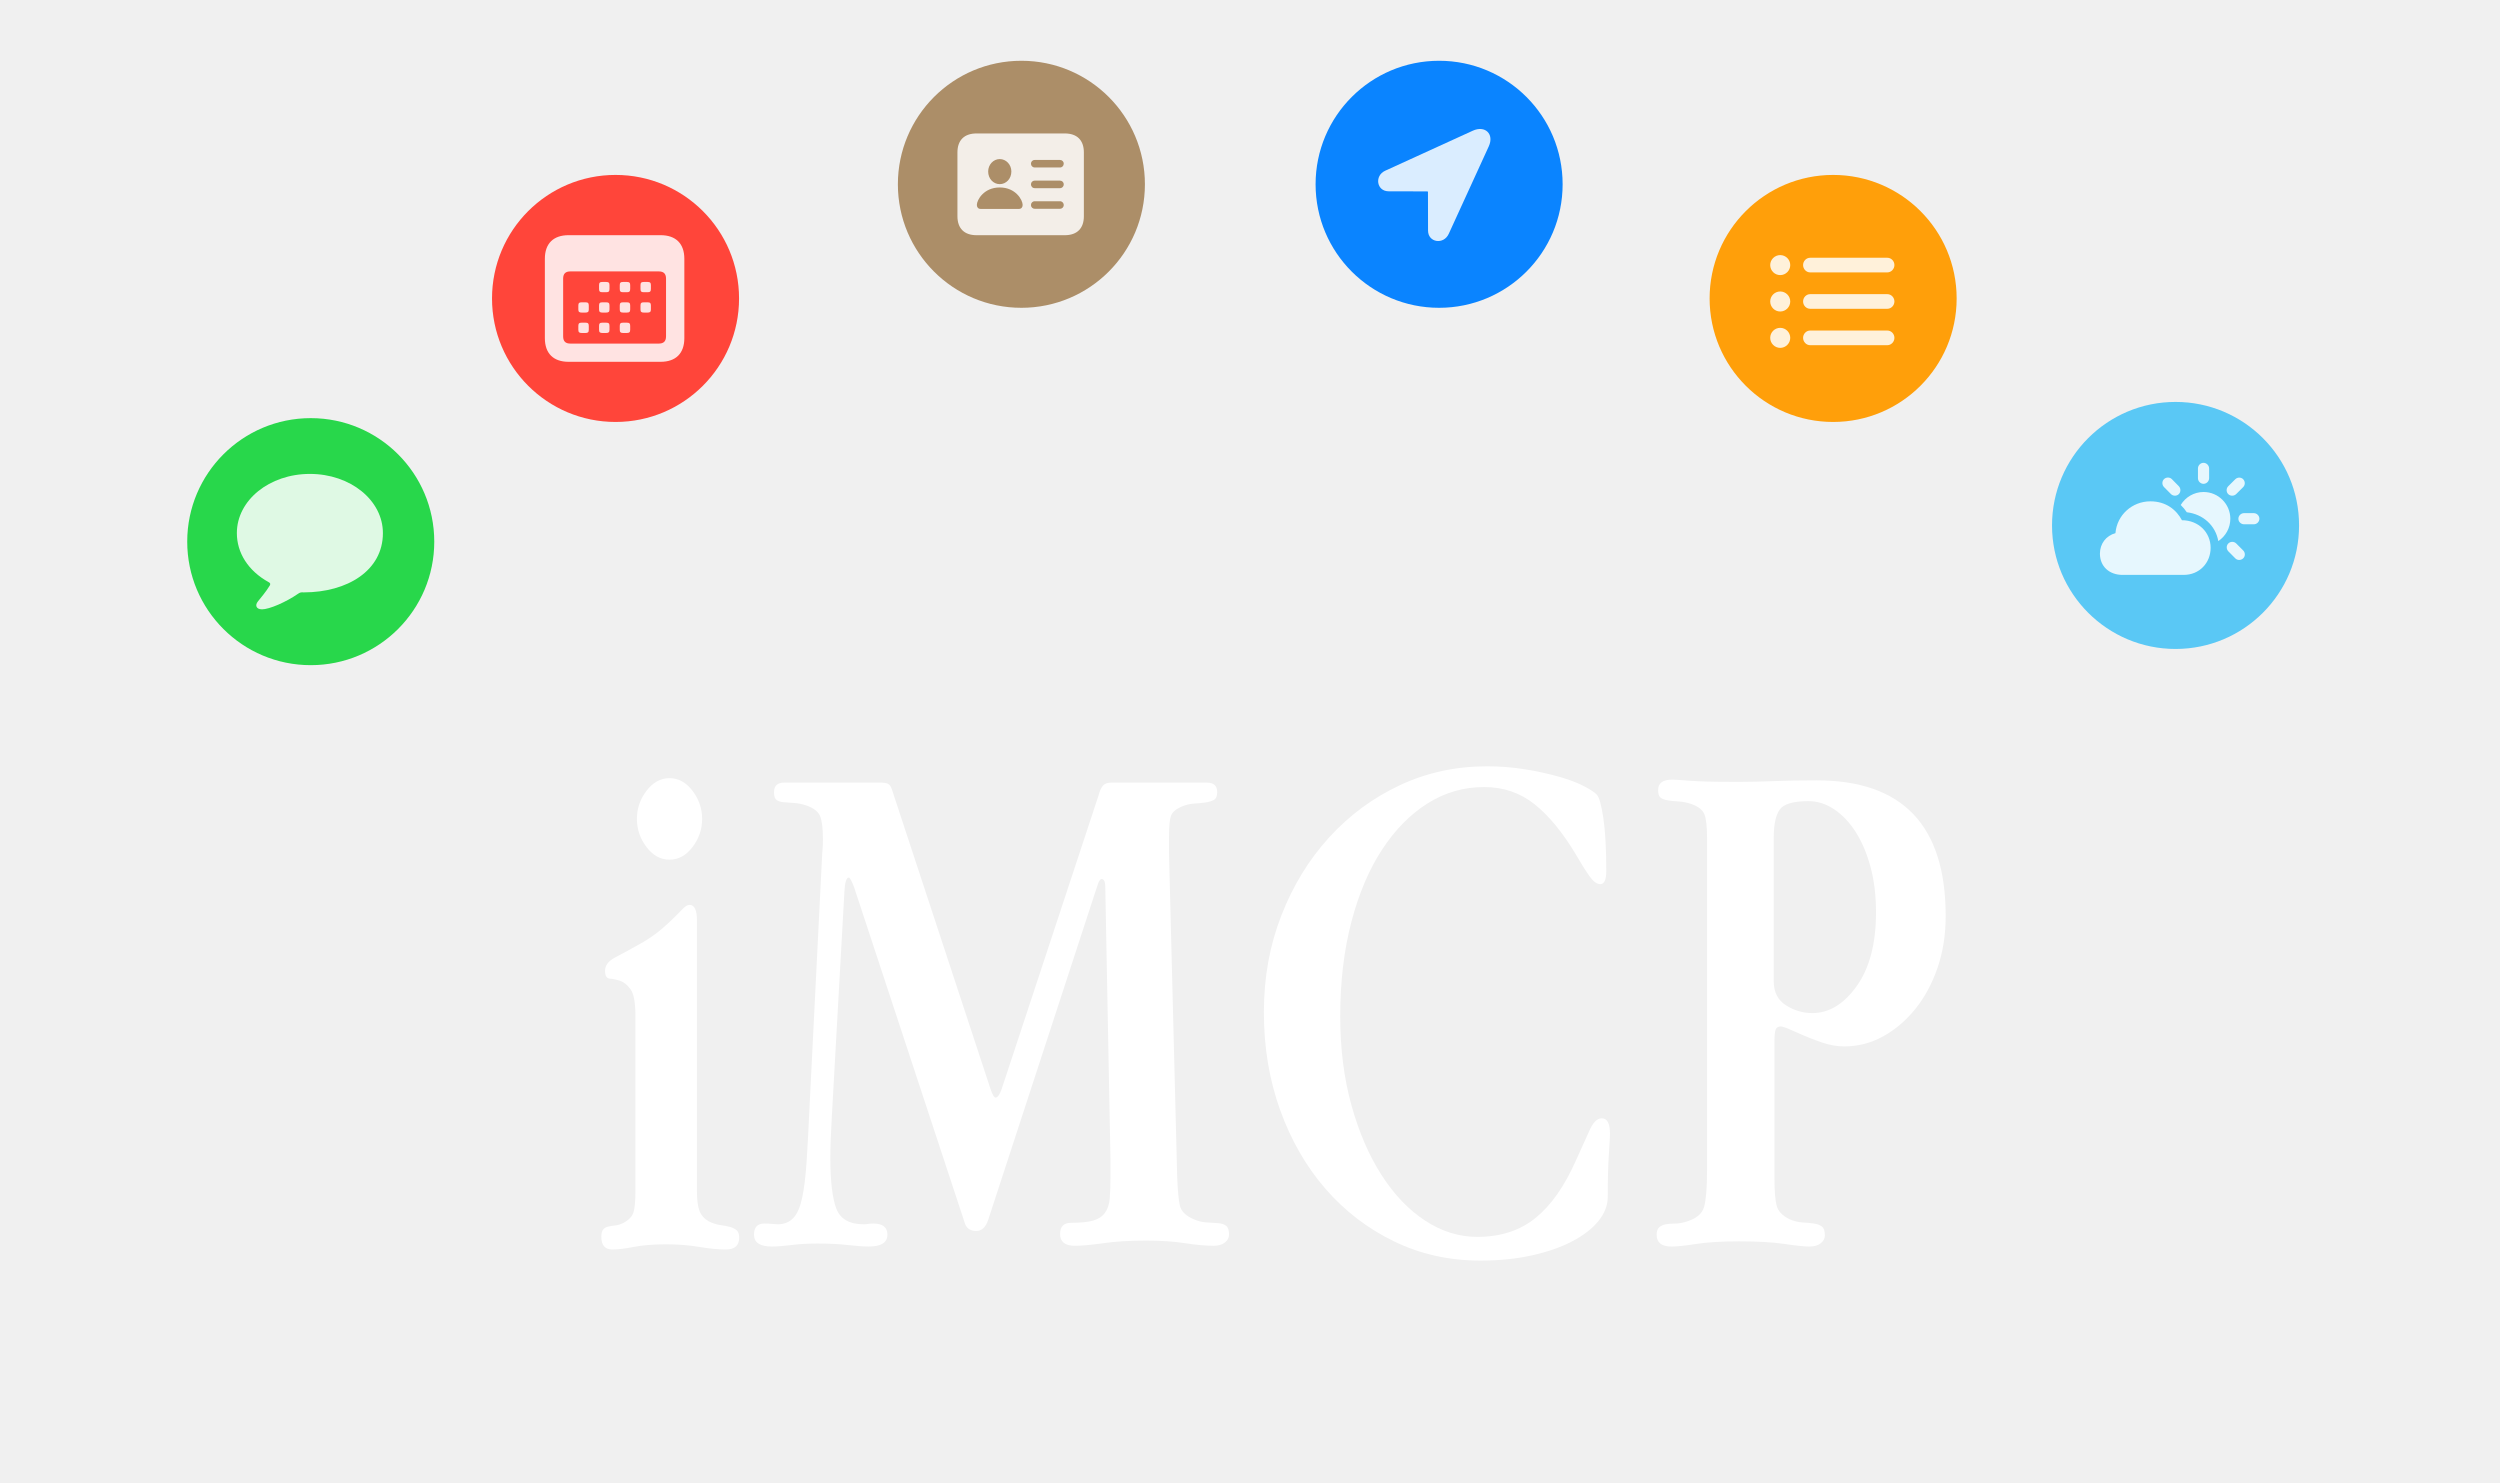
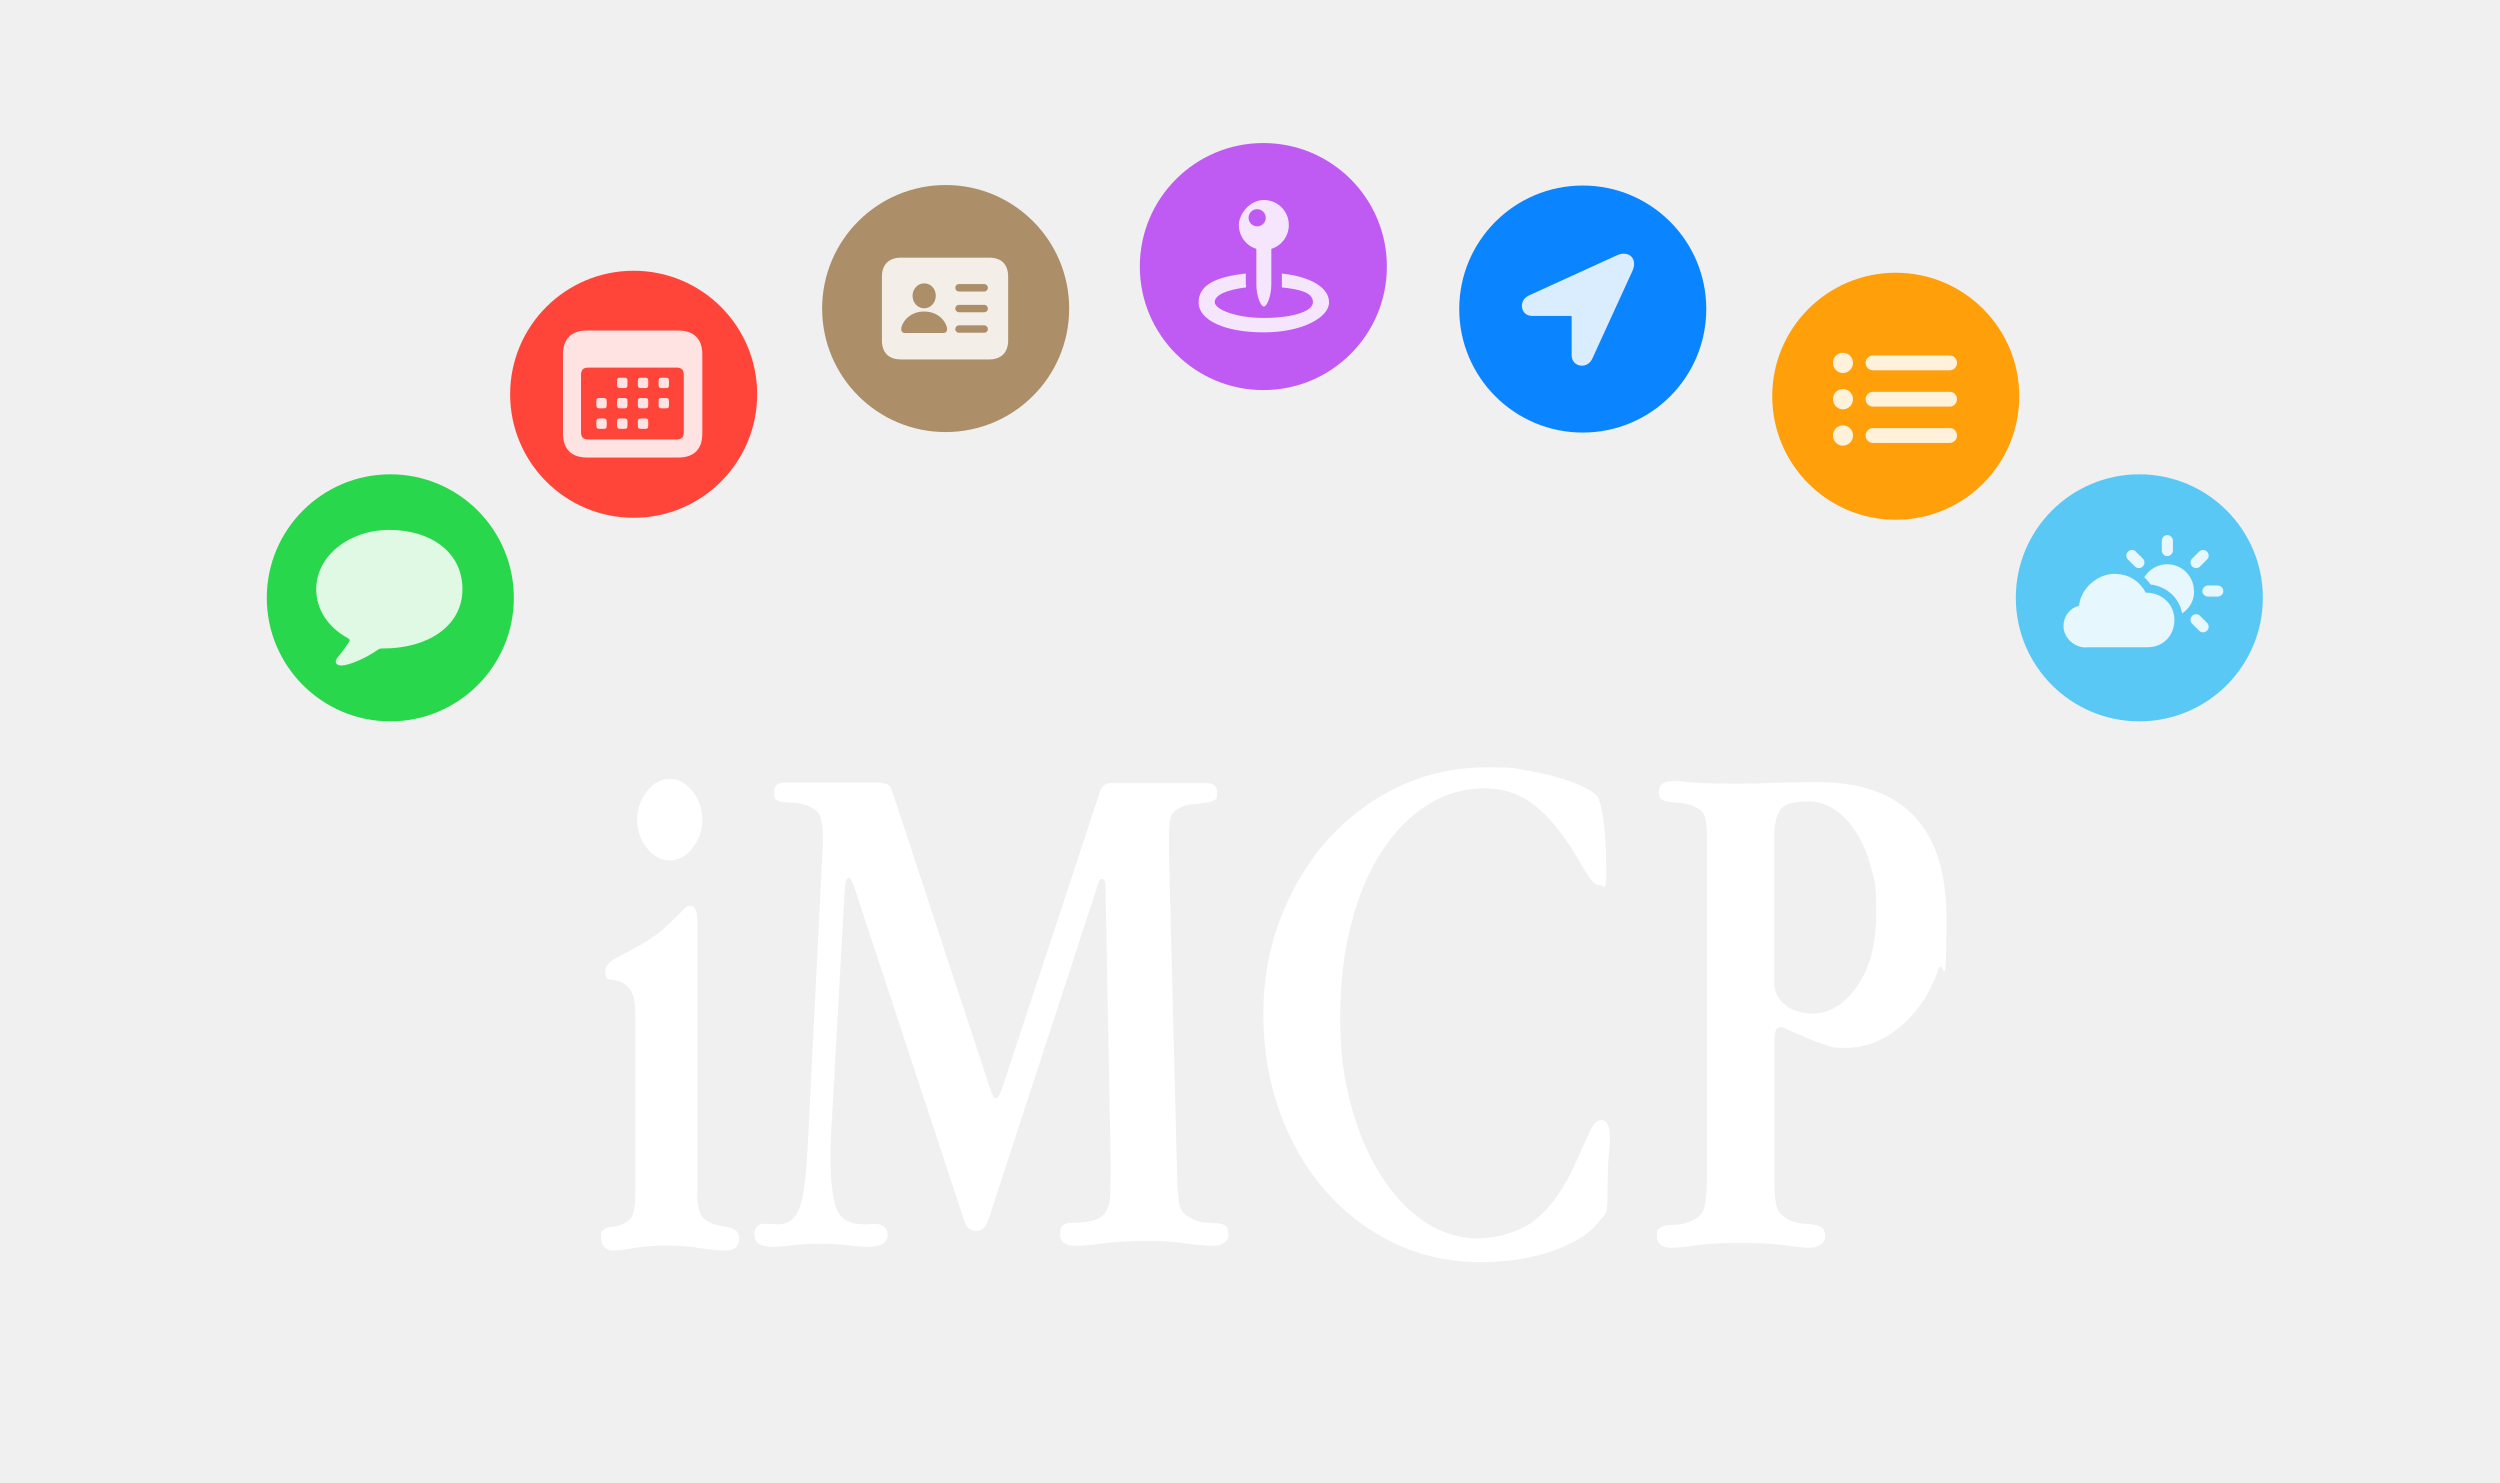
<svg xmlns="http://www.w3.org/2000/svg" version="1.1" viewBox="0 0 1012 600">
  <defs>
    <style>
            .symbol {
                fill: #fff;
                fill-opacity: .85;
            }
- 
-             #name {
-                 fill: #fff;
-             }
        </style>
  </defs>
-   <g id="name">
-     <path d="M282.12,482.1c0,3.6.35,6.3,1.05,8.1.7,1.8,1.95,3.2,3.75,4.2,1.6.8,3.15,1.3,4.65,1.5,1.5.2,2.8.45,3.9.75,1.1.3,2,.75,2.7,1.35.7.6,1.05,1.6,1.05,3,0,3.2-1.8,4.8-5.4,4.8-3,0-6.59-.35-10.77-1.05-4.18-.7-8.64-1.05-13.38-1.05-5.14,0-9.5.35-13.08,1.05-3.58.7-6.47,1.05-8.67,1.05-3,0-4.5-1.7-4.5-5.1,0-1.4.25-2.4.75-3,.5-.6,1.2-1,2.1-1.2.9-.2,1.85-.35,2.85-.45,1-.1,2.1-.45,3.3-1.05,2.2-1.2,3.55-2.65,4.05-4.35.5-1.7.75-4.55.75-8.55v-70.8c0-5.4-.65-9-1.95-10.8-1.3-1.8-2.7-2.95-4.2-3.45-1.5-.5-2.9-.8-4.2-.9-1.3-.1-1.95-1.15-1.95-3.15,0-2.2,1.35-4,4.05-5.4,2.7-1.4,6.53-3.5,11.51-6.3,2.96-1.8,5.48-3.6,7.56-5.4,2.07-1.8,3.8-3.4,5.19-4.8,1.38-1.4,2.52-2.55,3.41-3.45.89-.9,1.73-1.35,2.52-1.35,1.97,0,2.96,2.1,2.96,6.3v109.5ZM280.32,320.1c2.6,3.4,3.9,7.2,3.9,11.4s-1.3,8-3.9,11.4c-2.6,3.4-5.7,5.1-9.3,5.1s-6.7-1.7-9.3-5.1c-2.6-3.4-3.9-7.2-3.9-11.4s1.3-8,3.9-11.4c2.6-3.4,5.7-5.1,9.3-5.1s6.7,1.7,9.3,5.1Z" />
-     <path d="M356.82,316.8c1,0,1.85.15,2.55.45.7.3,1.25,1.05,1.65,2.25l39.9,121.2c.8,2.4,1.5,3.6,2.1,3.6.8,0,1.6-1.1,2.4-3.3l39.3-119.1c.4-1.6.95-2.85,1.65-3.75.7-.9,1.85-1.35,3.45-1.35h38.7c2.8,0,4.2,1.29,4.2,3.87,0,1.59-.45,2.63-1.35,3.13s-2.05.85-3.45,1.05c-1.4.2-2.95.35-4.65.45-1.7.1-3.45.55-5.25,1.34-2.2.99-3.55,2.24-4.05,3.73-.5,1.49-.75,4.22-.75,8.19v7.15l3.3,130.52c.2,5.37.55,9.24,1.05,11.62.5,2.39,2.35,4.27,5.55,5.66,1.8.8,3.6,1.24,5.4,1.34s3.35.2,4.65.29c1.3.1,2.35.45,3.15,1.05.8.6,1.2,1.8,1.2,3.6,0,1.2-.55,2.25-1.65,3.15-1.1.9-2.65,1.35-4.65,1.35-3.2,0-7.05-.35-11.55-1.05-4.5-.7-9.75-1.05-15.75-1.05-6.6,0-12.35.35-17.25,1.05-4.9.7-8.75,1.05-11.55,1.05-4,0-6-1.6-6-4.8,0-3,1.5-4.5,4.5-4.5,3.8,0,6.75-.3,8.85-.89,2.1-.6,3.7-1.64,4.8-3.13,1.1-1.49,1.75-3.43,1.95-5.81.2-2.38.3-5.36.3-8.94v-6.85l-2.1-110.26c0-2.18-.5-3.28-1.5-3.28-.6,0-1.2.99-1.8,2.98l-44.1,134.99c-1,3-2.6,4.49-4.8,4.49-2.6,0-4.2-1.2-4.8-3.6l-44.7-135.59c-1-2.58-1.7-3.87-2.1-3.87-1,0-1.6,1.89-1.8,5.66l-5.1,91.19c-.2,3.38-.35,6.46-.45,9.24-.1,2.79-.15,5.26-.15,7.45,0,9.34.8,16.14,2.4,20.41,1.6,4.27,5.3,6.41,11.1,6.41.6,0,1.2-.05,1.8-.15.6-.1,1.3-.15,2.1-.15,3.8,0,5.7,1.5,5.7,4.5,0,3.2-2.5,4.8-7.5,4.8-2.2,0-5.05-.2-8.55-.6-3.5-.4-7.55-.6-12.15-.6-4,0-7.55.2-10.65.6-3.1.4-5.75.6-7.95.6-4.8,0-7.2-1.6-7.2-4.8,0-3,1.4-4.5,4.2-4.5,1.2,0,2.25.05,3.15.15.9.1,1.65.15,2.25.15,2.6,0,4.7-.84,6.3-2.53,1.6-1.69,2.8-4.42,3.6-8.19.8-3.77,1.4-8.69,1.8-14.75.4-6.06.8-13.55,1.2-22.49l5.1-101.88c0-.39.05-1.09.15-2.08.1-.99.15-2.28.15-3.88,0-4.57-.4-7.74-1.2-9.53-.8-1.79-2.6-3.18-5.4-4.17-1.8-.6-3.5-.95-5.1-1.05-1.6-.1-3-.2-4.2-.3-1.2-.1-2.15-.4-2.85-.9-.7-.5-1.05-1.55-1.05-3.15,0-2.6,1.4-3.9,4.2-3.9h39.3Z" />
-     <path d="M518.67,370.65c4.7-12.1,11.15-22.65,19.35-31.65,8.2-9,17.75-16.05,28.65-21.15,10.9-5.1,22.65-7.65,35.25-7.65,5.4,0,10.6.42,15.6,1.25,5,.83,9.5,1.81,13.5,2.95,4,1.14,7.3,2.38,9.9,3.71,2.6,1.33,4.4,2.49,5.4,3.49,1,1,1.9,4.15,2.7,9.45.8,5.3,1.2,12.45,1.2,21.45,0,3.6-.8,5.4-2.4,5.4-1.4,0-2.85-1.05-4.35-3.15-1.5-2.1-3.35-5.05-5.55-8.85-5.4-9-11-15.8-16.8-20.4-5.8-4.6-12.6-6.9-20.4-6.9-8.2,0-15.8,2.2-22.8,6.59-7,4.39-13.15,10.63-18.45,18.72-5.3,8.09-9.45,17.87-12.45,29.35-3,11.48-4.5,24.21-4.5,38.18,0,12.98,1.5,24.91,4.5,35.79,3,10.88,7.05,20.32,12.15,28.3,5.1,7.99,11,14.18,17.7,18.57,6.7,4.39,13.75,6.59,21.15,6.59,9.4,0,17.25-2.55,23.55-7.65s11.75-12.85,16.35-23.25c2.4-5.4,4.3-9.6,5.7-12.6,1.4-3,3-4.5,4.8-4.5,2.2,0,3.3,2.1,3.3,6.3,0,1.2-.15,3.95-.45,8.25-.3,4.3-.45,10.05-.45,17.25,0,3.4-1.25,6.65-3.75,9.75-2.5,3.1-6.05,5.85-10.65,8.25-4.6,2.4-10.05,4.3-16.35,5.7-6.3,1.4-13.25,2.1-20.85,2.1-12.6,0-24.25-2.6-34.95-7.8-10.7-5.2-19.95-12.3-27.75-21.3s-13.9-19.6-18.3-31.8c-4.4-12.2-6.6-25.4-6.6-39.6s2.35-27.05,7.05-39.15Z" />
-     <path d="M723.11,416.1c-1.2-.4-1.9-.6-2.1-.6-1.2,0-1.95.45-2.25,1.35-.3.9-.45,2.35-.45,4.35v55.87c0,5.18.3,8.86.9,11.05.6,2.19,2.3,3.98,5.1,5.38,1.8.8,3.6,1.25,5.4,1.35,1.8.1,3.35.25,4.65.45,1.3.2,2.35.6,3.15,1.2.8.6,1.2,1.8,1.2,3.6,0,1.2-.55,2.25-1.65,3.15-1.1.9-2.65,1.35-4.65,1.35s-5.35-.35-10.05-1.05c-4.7-.7-10.85-1.05-18.45-1.05-7,0-12.75.35-17.25,1.05-4.5.7-7.85,1.05-10.05,1.05-4,0-6-1.59-6-4.79,0-1.4.35-2.4,1.05-3,.7-.6,1.55-1,2.55-1.2,1-.2,2.2-.3,3.6-.3s2.8-.2,4.2-.6c4.4-1.2,7-3.24,7.8-6.14.8-2.9,1.2-7.74,1.2-14.53v-135.08c0-4.39-.35-7.49-1.05-9.29-.7-1.8-2.45-3.19-5.25-4.19-1.8-.6-3.55-.95-5.25-1.05-1.7-.1-3.15-.25-4.35-.45-1.2-.2-2.15-.55-2.85-1.04-.7-.5-1.05-1.55-1.05-3.15,0-2.79,1.9-4.2,5.7-4.2.8,0,3.15.15,7.05.45,3.9.3,9.45.45,16.65.45h4.8c3.4,0,7.6-.1,12.6-.3,5-.2,10.8-.3,17.4-.3,34.8,0,52.2,18.3,52.2,54.9,0,7.6-1.1,14.6-3.3,21-2.2,6.4-5.2,11.95-9,16.65-3.8,4.7-8.15,8.4-13.05,11.1-4.9,2.7-10.15,4.05-15.75,4.05-2.8,0-5.7-.5-8.7-1.5-3-1-6.3-2.3-9.9-3.9l-4.8-2.1ZM722.96,406.95c3.3,2.1,6.85,3.15,10.65,3.15,6.8,0,12.8-3.65,18-10.95,5.2-7.3,7.8-17.25,7.8-29.85,0-6.8-.75-12.95-2.25-18.45-1.5-5.5-3.5-10.2-6-14.1-2.5-3.9-5.4-6.95-8.7-9.15-3.3-2.2-6.75-3.3-10.35-3.3-6.2,0-10.1,1.15-11.7,3.45-1.6,2.3-2.4,6.05-2.4,11.25v58.2c0,4.4,1.65,7.65,4.95,9.75Z" />
+   <g fill="#fff">
+     <path d="M282.2,482.4c0,3.6.4,6.3,1,8.1.7,1.8,2,3.2,3.8,4.2,1.6.8,3.1,1.3,4.6,1.5s2.8.5,3.9.8,2,.8,2.7,1.4,1,1.6,1,3c0,3.2-1.8,4.8-5.4,4.8s-6.6-.4-10.8-1c-4.2-.7-8.6-1-13.4-1s-9.5.4-13.1,1c-3.6.7-6.5,1-8.7,1s-4.5-1.7-4.5-5.1.2-2.4.8-3,1.2-1,2.1-1.2c.9-.2,1.9-.4,2.9-.5s2.1-.5,3.3-1c2.2-1.2,3.6-2.6,4-4.4.5-1.7.8-4.5.8-8.5v-70.8c0-5.4-.6-9-1.9-10.8s-2.7-3-4.2-3.5-2.9-.8-4.2-.9-1.9-1.1-1.9-3.1,1.4-4,4.1-5.4,6.5-3.5,11.5-6.3c3-1.8,5.5-3.6,7.6-5.4,2.1-1.8,3.8-3.4,5.2-4.8,1.4-1.4,2.5-2.5,3.4-3.5.9-.9,1.7-1.4,2.5-1.4,2,0,3,2.1,3,6.3v109.5ZM280.4,320.4c2.6,3.4,3.9,7.2,3.9,11.4s-1.3,8-3.9,11.4-5.7,5.1-9.3,5.1-6.7-1.7-9.3-5.1c-2.6-3.4-3.9-7.2-3.9-11.4s1.3-8,3.9-11.4,5.7-5.1,9.3-5.1,6.7,1.7,9.3,5.1Z" />
+     <path d="M356.9,317.1c1,0,1.9.1,2.5.5.7.3,1.2,1,1.6,2.2l39.9,121.2c.8,2.4,1.5,3.6,2.1,3.6s1.6-1.1,2.4-3.3l39.3-119.1c.4-1.6,1-2.9,1.6-3.8.7-.9,1.9-1.4,3.5-1.4h38.7c2.8,0,4.2,1.3,4.2,3.9s-.5,2.6-1.4,3.1-2,.9-3.5,1c-1.4.2-3,.4-4.6.5-1.7.1-3.5.5-5.2,1.3-2.2,1-3.5,2.2-4,3.7-.5,1.5-.8,4.2-.8,8.2v7.1l3.3,130.5c.2,5.4.5,9.2,1,11.6.5,2.4,2.4,4.3,5.5,5.7,1.8.8,3.6,1.2,5.4,1.3s3.4.2,4.6.3c1.3.1,2.4.5,3.1,1,.8.6,1.2,1.8,1.2,3.6s-.5,2.2-1.6,3.1-2.6,1.4-4.6,1.4c-3.2,0-7-.4-11.5-1-4.5-.7-9.8-1-15.8-1s-12.4.4-17.2,1c-4.9.7-8.8,1-11.5,1-4,0-6-1.6-6-4.8s1.5-4.5,4.5-4.5,6.8-.3,8.9-.9c2.1-.6,3.7-1.6,4.8-3.1,1.1-1.5,1.8-3.4,2-5.8s.3-5.4.3-8.9v-6.9l-2.1-110.3c0-2.2-.5-3.3-1.5-3.3s-1.2,1-1.8,3l-44.1,135c-1,3-2.6,4.5-4.8,4.5s-4.2-1.2-4.8-3.6l-44.7-135.6c-1-2.6-1.7-3.9-2.1-3.9-1,0-1.6,1.9-1.8,5.7l-5.1,91.2c-.2,3.4-.4,6.5-.5,9.2-.1,2.8-.1,5.3-.1,7.5,0,9.3.8,16.1,2.4,20.4,1.6,4.3,5.3,6.4,11.1,6.4s1.2,0,1.8-.1c.6-.1,1.3-.1,2.1-.1,3.8,0,5.7,1.5,5.7,4.5s-2.5,4.8-7.5,4.8-5-.2-8.5-.6-7.5-.6-12.1-.6-7.5.2-10.6.6-5.8.6-8,.6c-4.8,0-7.2-1.6-7.2-4.8s1.4-4.5,4.2-4.5,2.2,0,3.1.1,1.6.1,2.2.1c2.6,0,4.7-.8,6.3-2.5,1.6-1.7,2.8-4.4,3.6-8.2.8-3.8,1.4-8.7,1.8-14.8s.8-13.5,1.2-22.5l5.1-101.9c0-.4,0-1.1.1-2.1s.1-2.3.1-3.9c0-4.6-.4-7.7-1.2-9.5-.8-1.8-2.6-3.2-5.4-4.2-1.8-.6-3.5-1-5.1-1-1.6-.1-3-.2-4.2-.3-1.2-.1-2.1-.4-2.9-.9s-1-1.5-1-3.1c0-2.6,1.4-3.9,4.2-3.9h39.3Z" />
+     <path d="M518.7,370.9c4.7-12.1,11.2-22.6,19.3-31.6,8.2-9,17.8-16,28.7-21.1s22.7-7.6,35.2-7.6,10.6.4,15.6,1.2,9.5,1.8,13.5,3,7.3,2.4,9.9,3.7c2.6,1.3,4.4,2.5,5.4,3.5s1.9,4.1,2.7,9.5c.8,5.3,1.2,12.5,1.2,21.5s-.8,5.4-2.4,5.4-2.8-1-4.3-3.1-3.3-5-5.5-8.9c-5.4-9-11-15.8-16.8-20.4s-12.6-6.9-20.4-6.9-15.8,2.2-22.8,6.6c-7,4.4-13.2,10.6-18.5,18.7s-9.5,17.9-12.5,29.4-4.5,24.2-4.5,38.2,1.5,24.9,4.5,35.8,7,20.3,12.2,28.3c5.1,8,11,14.2,17.7,18.6s13.8,6.6,21.2,6.6,17.2-2.5,23.5-7.6,11.8-12.9,16.3-23.2c2.4-5.4,4.3-9.6,5.7-12.6s3-4.5,4.8-4.5,3.3,2.1,3.3,6.3-.2,4-.5,8.2-.5,10-.5,17.2-1.2,6.6-3.8,9.8-6,5.9-10.7,8.2c-4.6,2.4-10,4.3-16.3,5.7-6.3,1.4-13.2,2.1-20.8,2.1-12.6,0-24.2-2.6-35-7.8-10.7-5.2-20-12.3-27.8-21.3s-13.9-19.6-18.3-31.8c-4.4-12.2-6.6-25.4-6.6-39.6s2.4-27,7.1-39.1h0Z" />
+     <path d="M723.1,416.4c-1.2-.4-1.9-.6-2.1-.6-1.2,0-2,.5-2.2,1.4s-.5,2.4-.5,4.4v55.9c0,5.2.3,8.9.9,11,.6,2.2,2.3,4,5.1,5.4,1.8.8,3.6,1.2,5.4,1.4,1.8.1,3.3.2,4.7.5,1.3.2,2.3.6,3.2,1.2.8.6,1.2,1.8,1.2,3.6s-.5,2.2-1.7,3.1c-1.1.9-2.7,1.4-4.7,1.4s-5.3-.4-10-1c-4.7-.7-10.8-1-18.5-1s-12.8.4-17.2,1c-4.5.7-7.8,1-10,1-4,0-6-1.6-6-4.8s.3-2.4,1-3,1.5-1,2.5-1.2,2.2-.3,3.6-.3,2.8-.2,4.2-.6c4.4-1.2,7-3.2,7.8-6.1.8-2.9,1.2-7.7,1.2-14.5v-135.1c0-4.4-.3-7.5-1-9.3-.7-1.8-2.5-3.2-5.2-4.2-1.8-.6-3.5-1-5.2-1-1.7-.1-3.2-.2-4.3-.5-1.2-.2-2.2-.5-2.8-1-.7-.5-1-1.5-1-3.1,0-2.8,1.9-4.2,5.7-4.2s3.2.1,7,.5c3.9.3,9.5.5,16.7.5h4.8c3.4,0,7.6-.1,12.6-.3,5-.2,10.8-.3,17.4-.3,34.8,0,52.2,18.3,52.2,54.9s-1.1,14.6-3.3,21-5.2,12-9,16.6c-3.8,4.7-8.2,8.4-13,11.1-4.9,2.7-10.2,4-15.8,4s-5.7-.5-8.7-1.5-6.3-2.3-9.9-3.9l-4.8-2.1h0ZM723,407.2c3.3,2.1,6.8,3.1,10.7,3.1,6.8,0,12.8-3.6,18-11,5.2-7.3,7.8-17.2,7.8-29.9s-.8-13-2.2-18.5-3.5-10.2-6-14.1-5.4-7-8.7-9.1c-3.3-2.2-6.8-3.3-10.3-3.3-6.2,0-10.1,1.1-11.7,3.5-1.6,2.3-2.4,6-2.4,11.2v58.2c0,4.4,1.7,7.6,5,9.8Z" />
  </g>
  <g>
-     <circle fill="#28d74b" cx="125.79" cy="219.26" r="50" />
+     <circle fill="#28d74b" cx="158" cy="242" r="50" />
    <g class="symbol">
-       <path d="M105.98,246.67c3.04,0,9.82-2.94,14.79-6.39.59-.4,1.01-.5,1.53-.5.3.01.53.02.7.02,17.63-.04,32-8.83,32-23.99,0-13.3-13.15-23.97-29.56-23.97s-29.56,10.67-29.56,23.97c0,7.9,4.52,15.26,12.9,19.86.63.34.75.71.46,1.29-1.56,2.6-3.8,5.19-4.83,6.48-1.36,1.68-.56,3.21,1.57,3.21Z" />
+       <path d="M138.2,269.4c3,0,9.8-2.9,14.8-6.4.6-.4,1-.5,1.5-.5h.7c17.6,0,32-8.8,32-24s-13.1-24-29.6-24-29.6,10.7-29.6,24c0,7.9,4.5,15.3,12.9,19.9.6.3.8.7.5,1.3-1.6,2.6-3.8,5.2-4.8,6.5-1.4,1.7-.6,3.2,1.6,3.2Z" />
    </g>
  </g>
  <g>
-     <circle fill="#ff453a" cx="249.17" cy="120.81" r="50" />
+     <circle fill="#ff453a" cx="256.5" cy="159.6" r="50" />
    <g class="symbol">
-       <path d="M230.17,146.46h37.23c6.18,0,9.62-3.42,9.62-9.56v-32.15c0-6.14-3.44-9.55-9.62-9.55h-37.23c-6.17,0-9.61,3.4-9.61,9.55v32.15c0,6.15,3.44,9.56,9.61,9.56ZM230.86,139.08c-1.92,0-2.9-.9-2.9-2.94v-23.34c0-2.03.99-2.93,2.9-2.93h35.83c1.91,0,2.92.89,2.92,2.93v23.34c0,2.05-1.01,2.94-2.92,2.94h-35.83ZM243.83,118.29h1.55c1,0,1.34-.31,1.34-1.3v-1.55c0-.99-.34-1.3-1.34-1.3h-1.55c-.99,0-1.33.31-1.33,1.3v1.55c0,.99.34,1.3,1.33,1.3ZM252.2,118.29h1.57c.99,0,1.33-.31,1.33-1.3v-1.55c0-.99-.34-1.3-1.33-1.3h-1.57c-.98,0-1.32.31-1.32,1.3v1.55c0,.99.34,1.3,1.32,1.3ZM260.59,118.29h1.57c.98,0,1.32-.31,1.32-1.3v-1.55c0-.99-.35-1.3-1.32-1.3h-1.57c-.98,0-1.32.31-1.32,1.3v1.55c0,.99.35,1.3,1.32,1.3ZM235.45,126.53h1.57c.98,0,1.32-.31,1.32-1.28v-1.57c0-.99-.35-1.3-1.32-1.3h-1.57c-.98,0-1.34.31-1.34,1.3v1.57c0,.98.36,1.28,1.34,1.28ZM243.83,126.53h1.55c1,0,1.34-.31,1.34-1.28v-1.57c0-.99-.34-1.3-1.34-1.3h-1.55c-.99,0-1.33.31-1.33,1.3v1.57c0,.98.34,1.28,1.33,1.28ZM252.2,126.53h1.57c.99,0,1.33-.31,1.33-1.28v-1.57c0-.99-.34-1.3-1.33-1.3h-1.57c-.98,0-1.32.31-1.32,1.3v1.57c0,.98.34,1.28,1.32,1.28ZM260.59,126.53h1.57c.98,0,1.32-.31,1.32-1.28v-1.57c0-.99-.35-1.3-1.32-1.3h-1.57c-.98,0-1.32.31-1.32,1.3v1.57c0,.98.35,1.28,1.32,1.28ZM235.45,134.79h1.57c.98,0,1.32-.32,1.32-1.3v-1.57c0-.99-.35-1.3-1.32-1.3h-1.57c-.98,0-1.34.31-1.34,1.3v1.57c0,.98.36,1.3,1.34,1.3ZM243.83,134.79h1.55c1,0,1.34-.32,1.34-1.3v-1.57c0-.99-.34-1.3-1.34-1.3h-1.55c-.99,0-1.33.31-1.33,1.3v1.57c0,.98.34,1.3,1.33,1.3ZM252.2,134.79h1.57c.99,0,1.33-.32,1.33-1.3v-1.57c0-.99-.34-1.3-1.33-1.3h-1.57c-.98,0-1.32.31-1.32,1.3v1.57c0,.98.34,1.3,1.32,1.3Z" />
+       <path d="M237.5,185.2h37.2c6.2,0,9.6-3.4,9.6-9.6v-32.2c0-6.1-3.4-9.6-9.6-9.6h-37.2c-6.2,0-9.6,3.4-9.6,9.6v32.2c0,6.1,3.4,9.6,9.6,9.6h0ZM238.1,177.9c-1.9,0-2.9-.9-2.9-2.9v-23.3c0-2,1-2.9,2.9-2.9h35.8c1.9,0,2.9.9,2.9,2.9v23.3c0,2.1-1,2.9-2.9,2.9h-35.8ZM251.1,157.1h1.6c1,0,1.3-.3,1.3-1.3v-1.6c0-1-.3-1.3-1.3-1.3h-1.6c-1,0-1.3.3-1.3,1.3v1.6c0,1,.3,1.3,1.3,1.3ZM259.5,157.1h1.6c1,0,1.3-.3,1.3-1.3v-1.6c0-1-.3-1.3-1.3-1.3h-1.6c-1,0-1.3.3-1.3,1.3v1.6c0,1,.3,1.3,1.3,1.3ZM267.9,157.1h1.6c1,0,1.3-.3,1.3-1.3v-1.6c0-1-.4-1.3-1.3-1.3h-1.6c-1,0-1.3.3-1.3,1.3v1.6c0,1,.4,1.3,1.3,1.3ZM242.7,165.3h1.6c1,0,1.3-.3,1.3-1.3v-1.6c0-1-.4-1.3-1.3-1.3h-1.6c-1,0-1.3.3-1.3,1.3v1.6c0,1,.4,1.3,1.3,1.3ZM251.1,165.3h1.6c1,0,1.3-.3,1.3-1.3v-1.6c0-1-.3-1.3-1.3-1.3h-1.6c-1,0-1.3.3-1.3,1.3v1.6c0,1,.3,1.3,1.3,1.3ZM259.5,165.3h1.6c1,0,1.3-.3,1.3-1.3v-1.6c0-1-.3-1.3-1.3-1.3h-1.6c-1,0-1.3.3-1.3,1.3v1.6c0,1,.3,1.3,1.3,1.3ZM267.9,165.3h1.6c1,0,1.3-.3,1.3-1.3v-1.6c0-1-.4-1.3-1.3-1.3h-1.6c-1,0-1.3.3-1.3,1.3v1.6c0,1,.4,1.3,1.3,1.3ZM242.7,173.6h1.6c1,0,1.3-.3,1.3-1.3v-1.6c0-1-.4-1.3-1.3-1.3h-1.6c-1,0-1.3.3-1.3,1.3v1.6c0,1,.4,1.3,1.3,1.3ZM251.1,173.6h1.6c1,0,1.3-.3,1.3-1.3v-1.6c0-1-.3-1.3-1.3-1.3h-1.6c-1,0-1.3.3-1.3,1.3v1.6c0,1,.3,1.3,1.3,1.3ZM259.5,173.6h1.6c1,0,1.3-.3,1.3-1.3v-1.6c0-1-.3-1.3-1.3-1.3h-1.6c-1,0-1.3.3-1.3,1.3v1.6c0,1,.3,1.3,1.3,1.3Z" />
    </g>
  </g>
  <g>
-     <circle fill="#ac8e68" cx="413.46" cy="74.6" r="50" />
+     <circle fill="#ac8e68" cx="382.8" cy="124.9" r="50" />
    <g class="symbol">
-       <path d="M438.75,61.7v25.83c0,4.93-2.75,7.68-7.73,7.68h-35.72c-4.96,0-7.73-2.75-7.73-7.68v-25.83c0-4.94,2.77-7.68,7.73-7.68h35.72c4.98,0,7.73,2.74,7.73,7.68ZM395.43,82.96c0,.89.51,1.61,1.49,1.61h15.56c.99,0,1.49-.72,1.49-1.61,0-2-2.82-7.08-9.27-7.08s-9.27,5.07-9.27,7.08ZM418.87,81.46c-.89,0-1.54.68-1.54,1.54s.65,1.51,1.54,1.51h10.22c.87,0,1.51-.65,1.51-1.51s-.65-1.54-1.51-1.54h-10.22ZM418.87,73.12c-.89,0-1.54.66-1.54,1.51s.65,1.54,1.54,1.54h10.22c.87,0,1.51-.68,1.51-1.54s-.65-1.51-1.51-1.51h-10.22ZM400.01,69.42c0,2.92,2.11,5.12,4.69,5.12,2.59,0,4.7-2.19,4.7-5.12,0-2.76-2.1-5.03-4.7-5.03s-4.69,2.28-4.69,5.03ZM418.87,64.75c-.89,0-1.54.66-1.54,1.51s.65,1.54,1.54,1.54h10.22c.87,0,1.51-.68,1.51-1.54s-.65-1.51-1.51-1.51h-10.22Z" />
+       <path d="M408.1,112v25.8c0,4.9-2.8,7.7-7.7,7.7h-35.7c-5,0-7.7-2.8-7.7-7.7v-25.8c0-4.9,2.8-7.7,7.7-7.7h35.7c5,0,7.7,2.7,7.7,7.7ZM364.8,133.2c0,.9.5,1.6,1.5,1.6h15.6c1,0,1.5-.7,1.5-1.6c0-2-2.8-7.1-9.3-7.1s-9.3,5.1-9.3,7.1h0ZM388.2,131.7c-.9,0-1.5.7-1.5,1.5s.6,1.5,1.5,1.5h10.2c.9,0,1.5-.7,1.5-1.5s-.6-1.5-1.5-1.5h-10.2ZM388.2,123.4c-.9,0-1.5.7-1.5,1.5s.6,1.5,1.5,1.5h10.2c.9,0,1.5-.7,1.5-1.5s-.6-1.5-1.5-1.5h-10.2ZM369.4,119.7c0,2.9,2.1,5.1,4.7,5.1s4.7-2.2,4.7-5.1-2.1-5-4.7-5-4.7,2.3-4.7,5ZM388.2,115c-.9,0-1.5.7-1.5,1.5s.6,1.5,1.5,1.5h10.2c.9,0,1.5-.7,1.5-1.5s-.6-1.5-1.5-1.5h-10.2Z" />
    </g>
  </g>
  <g>
-     <circle fill="#0a84ff" cx="582.55" cy="74.6" r="50" />
+     <circle fill="#bf5af2" cx="511.4" cy="107.9" r="50" />
    <g class="symbol">
-       <path d="M562.12,77.44l15.64.04c.2,0,.28.08.28.27l.03,15.58c0,4.85,6.32,5.89,8.4,1.29l16.2-35.4c2.26-4.99-1.51-8.56-6.44-6.33l-35.5,16.22c-4.44,2.01-3.49,8.33,1.4,8.33Z" />
+       <path d="M504.41,115.45v.9c-7.64.9-12.69,3.03-12.69,5.95s8.43,6.4,19.88,6.4,19.88-2.58,19.88-6.4-5.06-5.17-12.58-5.95v-5.62c11.57,1.24,19.1,5.62,19.1,11.68s-10.78,12.13-26.4,12.13-26.4-4.83-26.4-12.13,7.53-10.45,19.1-11.68v4.72h.11Z" />
+       <path d="M521.71,91.07c0,4.49-2.92,8.43-7.08,9.66v14.27c0,4.94-1.8,9.1-3.03,9.1s-3.03-4.16-3.03-9.1v-14.27c-4.16-1.24-7.08-5.17-7.08-9.66s4.49-10.11,10.11-10.11,10.11,4.49,10.11,10.11ZM505.42,88.15c0,1.91,1.57,3.48,3.48,3.48s3.48-1.57,3.48-3.48-1.57-3.48-3.48-3.48-3.48,1.57-3.48,3.48h0Z" />
    </g>
  </g>
  <g>
-     <circle fill="#ff9f0a" cx="742.05" cy="120.81" r="50" />
+     <circle fill="#0a84ff" cx="640.7" cy="125.1" r="50" />
    <g class="symbol">
-       <path d="M732.77,139.74h31.2c1.61,0,2.89-1.39,2.89-2.98s-1.25-2.96-2.89-2.96h-31.2c-1.62,0-2.88,1.37-2.88,2.96s1.27,2.98,2.88,2.98Z" />
-       <path d="M720.63,140.82c2.23,0,4.06-1.83,4.06-4.06s-1.83-4.05-4.06-4.05-4.05,1.82-4.05,4.05,1.83,4.06,4.05,4.06Z" />
-       <path d="M732.77,125h31.2c1.61,0,2.89-1.38,2.89-2.96s-1.25-2.97-2.89-2.97h-31.2c-1.62,0-2.88,1.37-2.88,2.97s1.27,2.96,2.88,2.96Z" />
-       <path d="M720.63,126.1c2.23,0,4.06-1.83,4.06-4.06s-1.83-4.05-4.06-4.05-4.05,1.82-4.05,4.05,1.83,4.06,4.05,4.06Z" />
-       <path d="M732.77,110.27h31.2c1.61,0,2.89-1.39,2.89-2.97s-1.25-2.96-2.89-2.96h-31.2c-1.62,0-2.88,1.37-2.88,2.96s1.27,2.97,2.88,2.97Z" />
-       <path d="M720.63,111.36c2.23,0,4.06-1.82,4.06-4.05s-1.83-4.05-4.06-4.05-4.05,1.82-4.05,4.05,1.83,4.05,4.05,4.05Z" />
+       <path d="M620.3,127.9h15.6c.2,0,.3.1.3.3v15.6c0,4.8,6.4,5.9,8.4,1.3l16.2-35.4c2.3-5-1.5-8.6-6.4-6.3l-35.5,16.2c-4.4,2-3.5,8.3,1.4,8.3h0Z" />
    </g>
  </g>
  <g>
-     <circle fill="#5ac8f5" cx="880.66" cy="212.7" r="50" />
+     <circle fill="#ff9f0a" cx="767.4" cy="160.4" r="50" />
    <g class="symbol">
-       <path d="M905.25,220.02l2.79,2.8c.88.88.9,2.32.02,3.18-.87.87-2.36.91-3.21.02l-2.8-2.82c-.87-.91-.9-2.34-.02-3.21.87-.87,2.32-.86,3.21.02ZM902.84,209.99c0,3.77-1.94,7.1-4.87,9.04-1.12-6.3-6.15-10.91-12.76-11.67-.7-1.05-1.51-2.04-2.45-2.94,1.89-3.15,5.34-5.26,9.26-5.26,5.95,0,10.82,4.87,10.82,10.84ZM914.6,209.99c0,1.24-1.03,2.24-2.27,2.24h-3.94c-1.23,0-2.29-.99-2.29-2.24s1.06-2.27,2.29-2.27h3.94c1.24,0,2.27,1.03,2.27,2.27ZM908.03,193.99c.87.87.88,2.34-.01,3.21l-2.8,2.79c-.88.87-2.35.89-3.23.03-.87-.87-.87-2.35.03-3.22l2.81-2.79c.89-.89,2.33-.89,3.21-.03ZM879.19,193.98l2.78,2.82c.86.89.88,2.34.02,3.21-.87.87-2.32.86-3.22-.04l-2.78-2.81c-.86-.86-.89-2.31-.02-3.19.87-.87,2.37-.88,3.22,0ZM894.25,189.62v3.95c0,1.24-1.03,2.28-2.27,2.28s-2.25-1.05-2.25-2.28v-3.95c0-1.24,1.03-2.27,2.25-2.27s2.27,1.04,2.27,2.27Z" />
-       <path d="M859.24,232.71h24.81c6.15,0,10.81-4.74,10.81-10.97s-4.91-11.15-11.61-11.15c-2.24-4.2-6.41-7.65-12.77-7.65-7.41,0-13.54,5.56-14.15,12.88-3.78,1.03-6.28,4.25-6.28,8.31,0,5.07,3.69,8.59,9.19,8.59Z" />
+       <path d="M758.1,179.3h31.2c1.6,0,2.9-1.4,2.9-3s-1.2-3-2.9-3h-31.2c-1.6,0-2.9,1.4-2.9,3s1.3,3,2.9,3Z" />
+       <path d="M746,180.4c2.2,0,4.1-1.8,4.1-4.1s-1.8-4.1-4.1-4.1-4,1.8-4,4.1,1.8,4.1,4,4.1Z" />
+       <path d="M758.1,164.6h31.2c1.6,0,2.9-1.4,2.9-3s-1.2-3-2.9-3h-31.2c-1.6,0-2.9,1.4-2.9,3s1.3,3,2.9,3Z" />
+       <path d="M746,165.7c2.2,0,4.1-1.8,4.1-4.1s-1.8-4.1-4.1-4.1-4,1.8-4,4.1,1.8,4.1,4,4.1Z" />
+       <path d="M758.1,149.9h31.2c1.6,0,2.9-1.4,2.9-3s-1.2-3-2.9-3h-31.2c-1.6,0-2.9,1.4-2.9,3s1.3,3,2.9,3Z" />
+       <path d="M746,151c2.2,0,4.1-1.8,4.1-4.1s-1.8-4.1-4.1-4.1-4,1.8-4,4.1,1.8,4.1,4,4.1Z" />
+     </g>
+   </g>
+   <g>
+     <circle fill="#5ac8f5" cx="866" cy="242" r="50" />
+     <g class="symbol">
+       <path d="M890.6,249.3l2.8,2.8c.9.9.9,2.3,0,3.2s-2.4.9-3.2,0l-2.8-2.8c-.9-.9-.9-2.3,0-3.2s2.3-.9,3.2,0ZM888.2,239.3c0,3.8-1.9,7.1-4.9,9-1.1-6.3-6.2-10.9-12.8-11.7-.7-1.1-1.5-2-2.5-2.9,1.9-3.1,5.3-5.3,9.3-5.3,6,0,10.8,4.9,10.8,10.8h.1ZM900,239.3c0,1.2-1,2.2-2.3,2.2h-3.9c-1.2,0-2.3-1-2.3-2.2s1.1-2.3,2.3-2.3h3.9c1.2,0,2.3,1,2.3,2.3ZM893.4,223.3c.9.9.9,2.3,0,3.2l-2.8,2.8c-.9.9-2.3.9-3.2,0s-.9-2.4,0-3.2l2.8-2.8c.9-.9,2.3-.9,3.2,0ZM864.6,223.3l2.8,2.8c.9.9.9,2.3,0,3.2s-2.3.9-3.2,0l-2.8-2.8c-.9-.9-.9-2.3,0-3.2s2.4-.9,3.2,0ZM879.6,218.9v3.9c0,1.2-1,2.3-2.3,2.3s-2.2-1.1-2.2-2.3v-3.9c0-1.2,1-2.3,2.2-2.3s2.3,1,2.3,2.3Z" />
+       <path d="M844.6,262h24.8c6.2,0,10.8-4.7,10.8-11s-4.9-11.1-11.6-11.1c-2.2-4.2-6.4-7.6-12.8-7.6s-13.5,5.6-14.2,12.9c-3.8,1-6.3,4.2-6.3,8.3s3.7,8.6,9.2,8.6h0Z" />
    </g>
  </g>
</svg>
